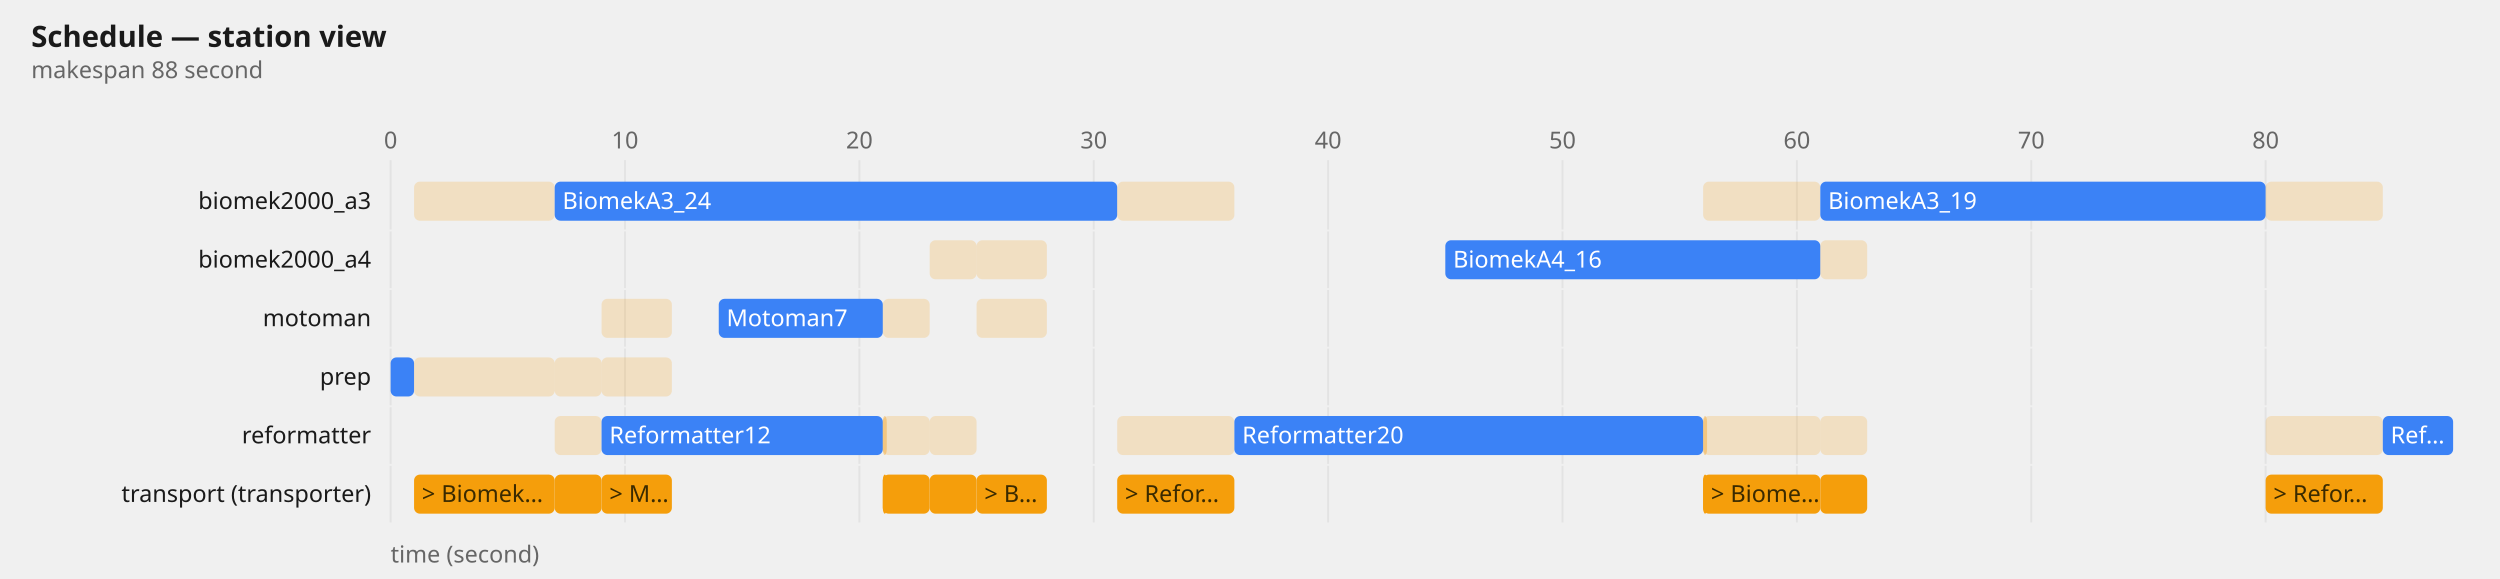
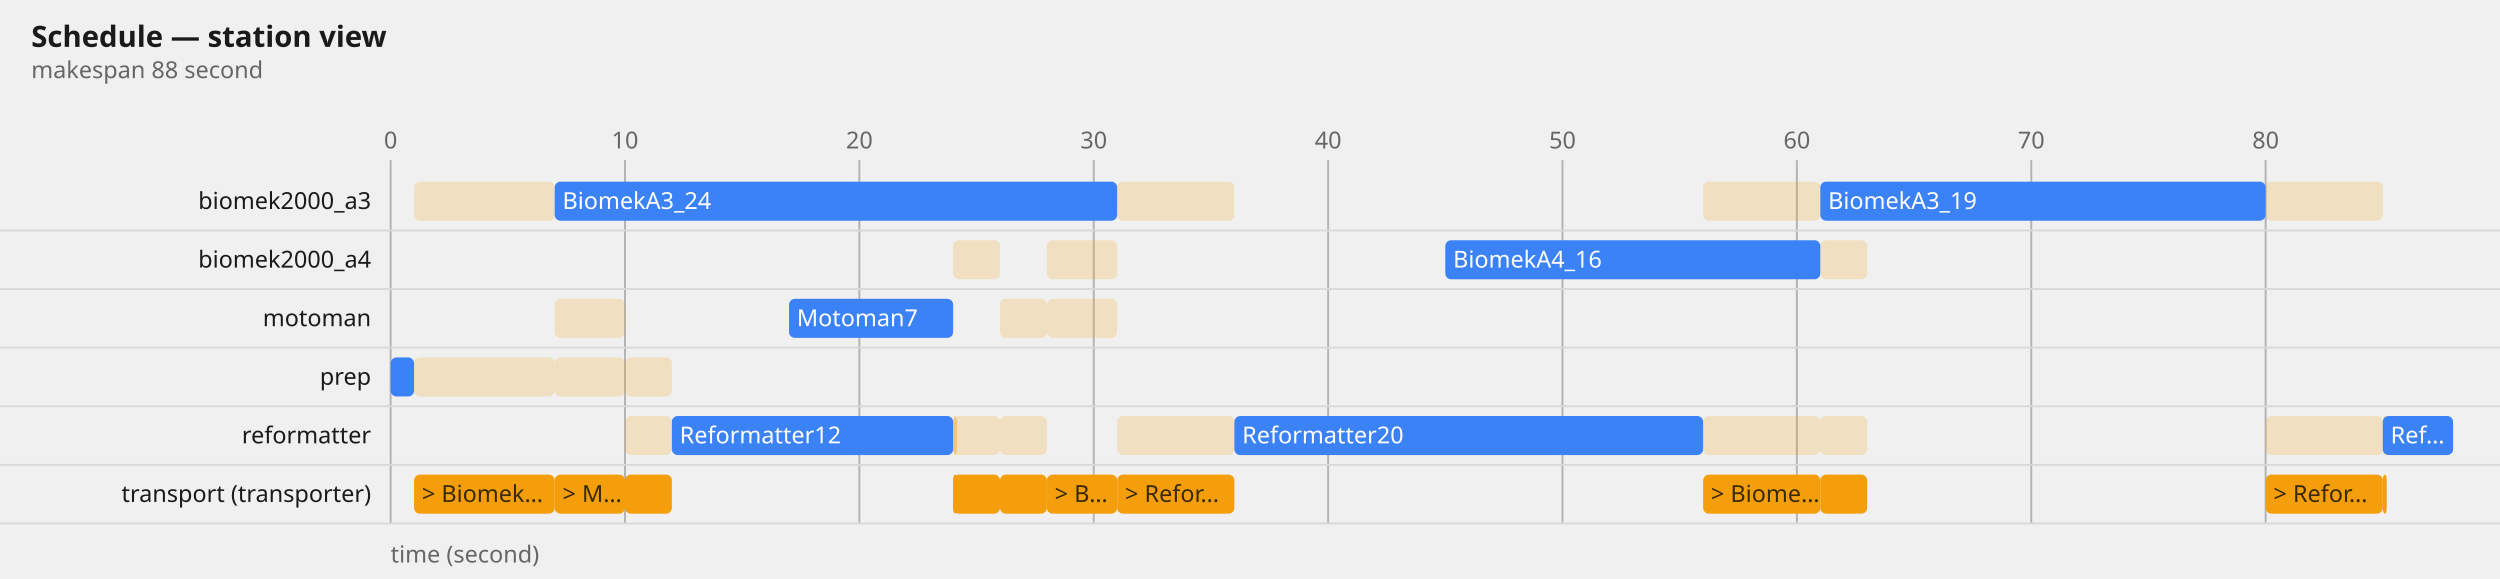
<svg xmlns="http://www.w3.org/2000/svg" viewBox="0 0 1280 296" width="1280" height="296" font-family="system-ui, sans-serif" font-size="12">
  <text fill="#1a1a1a" font-size="15" font-weight="600" x="16" y="24">Schedule — station view</text>
  <text fill="#666666" x="16" y="40">makespan 88 second</text>
  <defs>
    <marker id="ah" markerWidth="8" markerHeight="8" refX="7" refY="3" orient="auto">
      <path d="M0,0 L7,3 L0,6 Z" fill="#9333ea" />
    </marker>
  </defs>
  <g transform="translate(0,48)">
-     <line stroke="#e3e3e3" stroke-width="1" x1="200.0" y1="34.0" x2="200.0" y2="220.0" />
+     <line stroke="#b3b3b3" stroke-width="1" x1="200.0" y1="34.0" x2="200.0" y2="220.0" />
    <text fill="#666666" x="200.0" y="28.0" text-anchor="middle">0</text>
-     <line stroke="#e3e3e3" stroke-width="1" x1="320.0" y1="34.0" x2="320.0" y2="220.0" />
+     <line stroke="#b3b3b3" stroke-width="1" x1="320.0" y1="34.0" x2="320.0" y2="220.0" />
    <text fill="#666666" x="320.0" y="28.0" text-anchor="middle">10</text>
-     <line stroke="#e3e3e3" stroke-width="1" x1="440.0" y1="34.0" x2="440.0" y2="220.0" />
+     <line stroke="#b3b3b3" stroke-width="1" x1="440.0" y1="34.0" x2="440.0" y2="220.0" />
    <text fill="#666666" x="440.0" y="28.0" text-anchor="middle">20</text>
-     <line stroke="#e3e3e3" stroke-width="1" x1="560.0" y1="34.0" x2="560.0" y2="220.0" />
+     <line stroke="#b3b3b3" stroke-width="1" x1="560.0" y1="34.0" x2="560.0" y2="220.0" />
    <text fill="#666666" x="560.0" y="28.0" text-anchor="middle">30</text>
-     <line stroke="#e3e3e3" stroke-width="1" x1="680.0" y1="34.0" x2="680.0" y2="220.0" />
+     <line stroke="#b3b3b3" stroke-width="1" x1="680.0" y1="34.0" x2="680.0" y2="220.0" />
    <text fill="#666666" x="680.0" y="28.0" text-anchor="middle">40</text>
-     <line stroke="#e3e3e3" stroke-width="1" x1="800.0" y1="34.0" x2="800.0" y2="220.0" />
+     <line stroke="#b3b3b3" stroke-width="1" x1="800.0" y1="34.0" x2="800.0" y2="220.0" />
    <text fill="#666666" x="800.0" y="28.0" text-anchor="middle">50</text>
-     <line stroke="#e3e3e3" stroke-width="1" x1="920.0" y1="34.0" x2="920.0" y2="220.0" />
+     <line stroke="#b3b3b3" stroke-width="1" x1="920.0" y1="34.0" x2="920.0" y2="220.0" />
    <text fill="#666666" x="920.0" y="28.0" text-anchor="middle">60</text>
-     <line stroke="#e3e3e3" stroke-width="1" x1="1040.0" y1="34.0" x2="1040.0" y2="220.0" />
+     <line stroke="#b3b3b3" stroke-width="1" x1="1040.0" y1="34.0" x2="1040.0" y2="220.0" />
    <text fill="#666666" x="1040.0" y="28.0" text-anchor="middle">70</text>
-     <line stroke="#e3e3e3" stroke-width="1" x1="1160.0" y1="34.0" x2="1160.0" y2="220.0" />
+     <line stroke="#b3b3b3" stroke-width="1" x1="1160.0" y1="34.0" x2="1160.0" y2="220.0" />
    <text fill="#666666" x="1160.0" y="28.0" text-anchor="middle">80</text>
    <text fill="#666666" x="200.0" y="240.0">time (second)</text>
-     <line stroke="#f0f0f0" stroke-width="1" x1="0" y1="70.0" x2="1280.0" y2="70.0" />
+     <line stroke="#d9d9d9" stroke-width="1" x1="0" y1="70.0" x2="1280.0" y2="70.0" />
    <text fill="#1a1a1a" x="190.0" y="59.0" text-anchor="end">biomek2000_a3</text>
-     <line stroke="#f0f0f0" stroke-width="1" x1="0" y1="100.0" x2="1280.0" y2="100.0" />
+     <line stroke="#d9d9d9" stroke-width="1" x1="0" y1="100.0" x2="1280.0" y2="100.0" />
    <text fill="#1a1a1a" x="190.0" y="89.0" text-anchor="end">biomek2000_a4</text>
-     <line stroke="#f0f0f0" stroke-width="1" x1="0" y1="130.0" x2="1280.0" y2="130.0" />
+     <line stroke="#d9d9d9" stroke-width="1" x1="0" y1="130.0" x2="1280.0" y2="130.0" />
    <text fill="#1a1a1a" x="190.0" y="119.0" text-anchor="end">motoman</text>
-     <line stroke="#f0f0f0" stroke-width="1" x1="0" y1="160.0" x2="1280.0" y2="160.0" />
+     <line stroke="#d9d9d9" stroke-width="1" x1="0" y1="160.0" x2="1280.0" y2="160.0" />
    <text fill="#1a1a1a" x="190.0" y="149.0" text-anchor="end">prep</text>
-     <line stroke="#f0f0f0" stroke-width="1" x1="0" y1="190.0" x2="1280.0" y2="190.0" />
+     <line stroke="#d9d9d9" stroke-width="1" x1="0" y1="190.0" x2="1280.0" y2="190.0" />
    <text fill="#1a1a1a" x="190.0" y="179.0" text-anchor="end">reformatter</text>
-     <line stroke="#f0f0f0" stroke-width="1" x1="0" y1="220.0" x2="1280.0" y2="220.0" />
+     <line stroke="#d9d9d9" stroke-width="1" x1="0" y1="220.0" x2="1280.0" y2="220.0" />
    <text fill="#1a1a1a" x="190.0" y="209.0" text-anchor="end">transport (transporter)</text>
    <rect fill="#3b82f6" x="200.0" y="135.0" width="12.0" height="20" rx="3" />
    <rect fill="#f59e0b" x="212.0" y="195.0" width="72.0" height="20" rx="3" />
    <text fill="#3a2a00" x="216.0" y="209.0">&gt; Biomek…</text>
    <rect fill="#f59e0b" fill-opacity="0.2" x="212.0" y="135.0" width="72.0" height="20" rx="3" />
    <rect fill="#f59e0b" fill-opacity="0.2" x="212.0" y="45.0" width="72.0" height="20" rx="3" />
-     <rect fill="#f59e0b" x="284.0" y="195.0" width="24.0" height="20" rx="3" />
-     <rect fill="#f59e0b" fill-opacity="0.2" x="284.0" y="135.0" width="24.0" height="20" rx="3" />
-     <rect fill="#f59e0b" fill-opacity="0.2" x="284.0" y="165.0" width="24.0" height="20" rx="3" />
+     <rect fill="#f59e0b" x="284.0" y="195.0" width="36.0" height="20" rx="3" />
+     <text fill="#3a2a00" x="288.0" y="209.0">&gt; M…</text>
+     <rect fill="#f59e0b" fill-opacity="0.2" x="284.0" y="135.0" width="36.0" height="20" rx="3" />
+     <rect fill="#f59e0b" fill-opacity="0.2" x="284.0" y="105.0" width="36.0" height="20" rx="3" />
    <rect fill="#3b82f6" x="284.0" y="45.0" width="288.0" height="20" rx="3" />
    <text fill="#ffffff" x="288.0" y="59.0">BiomekA3_24</text>
-     <rect fill="#f59e0b" x="308.0" y="195.0" width="36.0" height="20" rx="3" />
-     <text fill="#3a2a00" x="312.0" y="209.0">&gt; M…</text>
-     <rect fill="#f59e0b" fill-opacity="0.2" x="308.0" y="135.0" width="36.0" height="20" rx="3" />
-     <rect fill="#f59e0b" fill-opacity="0.2" x="308.0" y="105.0" width="36.0" height="20" rx="3" />
-     <rect fill="#3b82f6" x="308.0" y="165.0" width="144.0" height="20" rx="3" />
-     <text fill="#ffffff" x="312.0" y="179.0">Reformatter12</text>
-     <rect fill="#3b82f6" x="368.0" y="105.0" width="84.0" height="20" rx="3" />
-     <text fill="#ffffff" x="372.0" y="119.0">Motoman7</text>
-     <rect fill="#f59e0b" x="452.0" y="195.0" width="2.0" height="20" rx="3" />
-     <rect fill="#f59e0b" fill-opacity="0.2" x="452.0" y="165.0" width="2.0" height="20" rx="3" />
-     <rect fill="#f59e0b" fill-opacity="0.2" x="452.0" y="165.0" width="2.0" height="20" rx="3" />
-     <rect fill="#f59e0b" x="452.0" y="195.0" width="24.0" height="20" rx="3" />
-     <rect fill="#f59e0b" fill-opacity="0.2" x="452.0" y="105.0" width="24.0" height="20" rx="3" />
-     <rect fill="#f59e0b" fill-opacity="0.2" x="452.0" y="165.0" width="24.0" height="20" rx="3" />
-     <rect fill="#f59e0b" x="476.0" y="195.0" width="24.0" height="20" rx="3" />
-     <rect fill="#f59e0b" fill-opacity="0.2" x="476.0" y="165.0" width="24.0" height="20" rx="3" />
-     <rect fill="#f59e0b" fill-opacity="0.2" x="476.0" y="75.0" width="24.0" height="20" rx="3" />
-     <rect fill="#f59e0b" x="500.0" y="195.0" width="36.0" height="20" rx="3" />
-     <text fill="#3a2a00" x="504.0" y="209.0">&gt; B…</text>
-     <rect fill="#f59e0b" fill-opacity="0.2" x="500.0" y="105.0" width="36.0" height="20" rx="3" />
-     <rect fill="#f59e0b" fill-opacity="0.2" x="500.0" y="75.0" width="36.0" height="20" rx="3" />
+     <rect fill="#f59e0b" x="320.0" y="195.0" width="24.0" height="20" rx="3" />
+     <rect fill="#f59e0b" fill-opacity="0.2" x="320.0" y="135.0" width="24.0" height="20" rx="3" />
+     <rect fill="#f59e0b" fill-opacity="0.2" x="320.0" y="165.0" width="24.0" height="20" rx="3" />
+     <rect fill="#3b82f6" x="344.0" y="165.0" width="144.0" height="20" rx="3" />
+     <text fill="#ffffff" x="348.0" y="179.0">Reformatter12</text>
+     <rect fill="#3b82f6" x="404.0" y="105.0" width="84.0" height="20" rx="3" />
+     <text fill="#ffffff" x="408.0" y="119.0">Motoman7</text>
+     <rect fill="#f59e0b" x="488.0" y="195.0" width="2.0" height="20" rx="3" />
+     <rect fill="#f59e0b" fill-opacity="0.2" x="488.0" y="165.0" width="2.0" height="20" rx="3" />
+     <rect fill="#f59e0b" fill-opacity="0.2" x="488.0" y="165.0" width="2.0" height="20" rx="3" />
+     <rect fill="#f59e0b" x="488.0" y="195.0" width="24.0" height="20" rx="3" />
+     <rect fill="#f59e0b" fill-opacity="0.2" x="488.0" y="165.0" width="24.0" height="20" rx="3" />
+     <rect fill="#f59e0b" fill-opacity="0.2" x="488.0" y="75.0" width="24.0" height="20" rx="3" />
+     <rect fill="#f59e0b" x="512.0" y="195.0" width="24.0" height="20" rx="3" />
+     <rect fill="#f59e0b" fill-opacity="0.2" x="512.0" y="105.0" width="24.0" height="20" rx="3" />
+     <rect fill="#f59e0b" fill-opacity="0.2" x="512.0" y="165.0" width="24.0" height="20" rx="3" />
+     <rect fill="#f59e0b" x="536.0" y="195.0" width="36.0" height="20" rx="3" />
+     <text fill="#3a2a00" x="540.0" y="209.0">&gt; B…</text>
+     <rect fill="#f59e0b" fill-opacity="0.2" x="536.0" y="105.0" width="36.0" height="20" rx="3" />
+     <rect fill="#f59e0b" fill-opacity="0.2" x="536.0" y="75.0" width="36.0" height="20" rx="3" />
    <rect fill="#f59e0b" x="572.0" y="195.0" width="60.0" height="20" rx="3" />
    <text fill="#3a2a00" x="576.0" y="209.0">&gt; Refor…</text>
    <rect fill="#f59e0b" fill-opacity="0.2" x="572.0" y="45.0" width="60.0" height="20" rx="3" />
    <rect fill="#f59e0b" fill-opacity="0.2" x="572.0" y="165.0" width="60.0" height="20" rx="3" />
    <rect fill="#3b82f6" x="632.0" y="165.0" width="240.0" height="20" rx="3" />
    <text fill="#ffffff" x="636.0" y="179.0">Reformatter20</text>
    <rect fill="#3b82f6" x="740.0" y="75.0" width="192.0" height="20" rx="3" />
    <text fill="#ffffff" x="744.0" y="89.0">BiomekA4_16</text>
-     <rect fill="#f59e0b" x="872.0" y="195.0" width="2.0" height="20" rx="3" />
-     <rect fill="#f59e0b" fill-opacity="0.2" x="872.0" y="165.0" width="2.0" height="20" rx="3" />
-     <rect fill="#f59e0b" fill-opacity="0.2" x="872.0" y="165.0" width="2.0" height="20" rx="3" />
    <rect fill="#f59e0b" x="872.0" y="195.0" width="60.0" height="20" rx="3" />
    <text fill="#3a2a00" x="876.0" y="209.0">&gt; Biome…</text>
    <rect fill="#f59e0b" fill-opacity="0.2" x="872.0" y="165.0" width="60.0" height="20" rx="3" />
    <rect fill="#f59e0b" fill-opacity="0.2" x="872.0" y="45.0" width="60.0" height="20" rx="3" />
    <rect fill="#f59e0b" x="932.0" y="195.0" width="24.0" height="20" rx="3" />
    <rect fill="#f59e0b" fill-opacity="0.2" x="932.0" y="75.0" width="24.0" height="20" rx="3" />
    <rect fill="#f59e0b" fill-opacity="0.2" x="932.0" y="165.0" width="24.0" height="20" rx="3" />
    <rect fill="#3b82f6" x="932.0" y="45.0" width="228.0" height="20" rx="3" />
    <text fill="#ffffff" x="936.0" y="59.0">BiomekA3_19</text>
    <rect fill="#f59e0b" x="1160.0" y="195.0" width="60.0" height="20" rx="3" />
    <text fill="#3a2a00" x="1164.0" y="209.0">&gt; Refor…</text>
    <rect fill="#f59e0b" fill-opacity="0.2" x="1160.0" y="45.0" width="60.0" height="20" rx="3" />
    <rect fill="#f59e0b" fill-opacity="0.2" x="1160.0" y="165.0" width="60.0" height="20" rx="3" />
+     <rect fill="#f59e0b" x="1220.0" y="195.0" width="2.0" height="20" rx="3" />
+     <rect fill="#f59e0b" fill-opacity="0.2" x="1220.0" y="165.0" width="2.0" height="20" rx="3" />
+     <rect fill="#f59e0b" fill-opacity="0.2" x="1220.0" y="165.0" width="2.0" height="20" rx="3" />
    <rect fill="#3b82f6" x="1220.0" y="165.0" width="36.0" height="20" rx="3" />
    <text fill="#ffffff" x="1224.0" y="179.0">Ref…</text>
  </g>
</svg>
